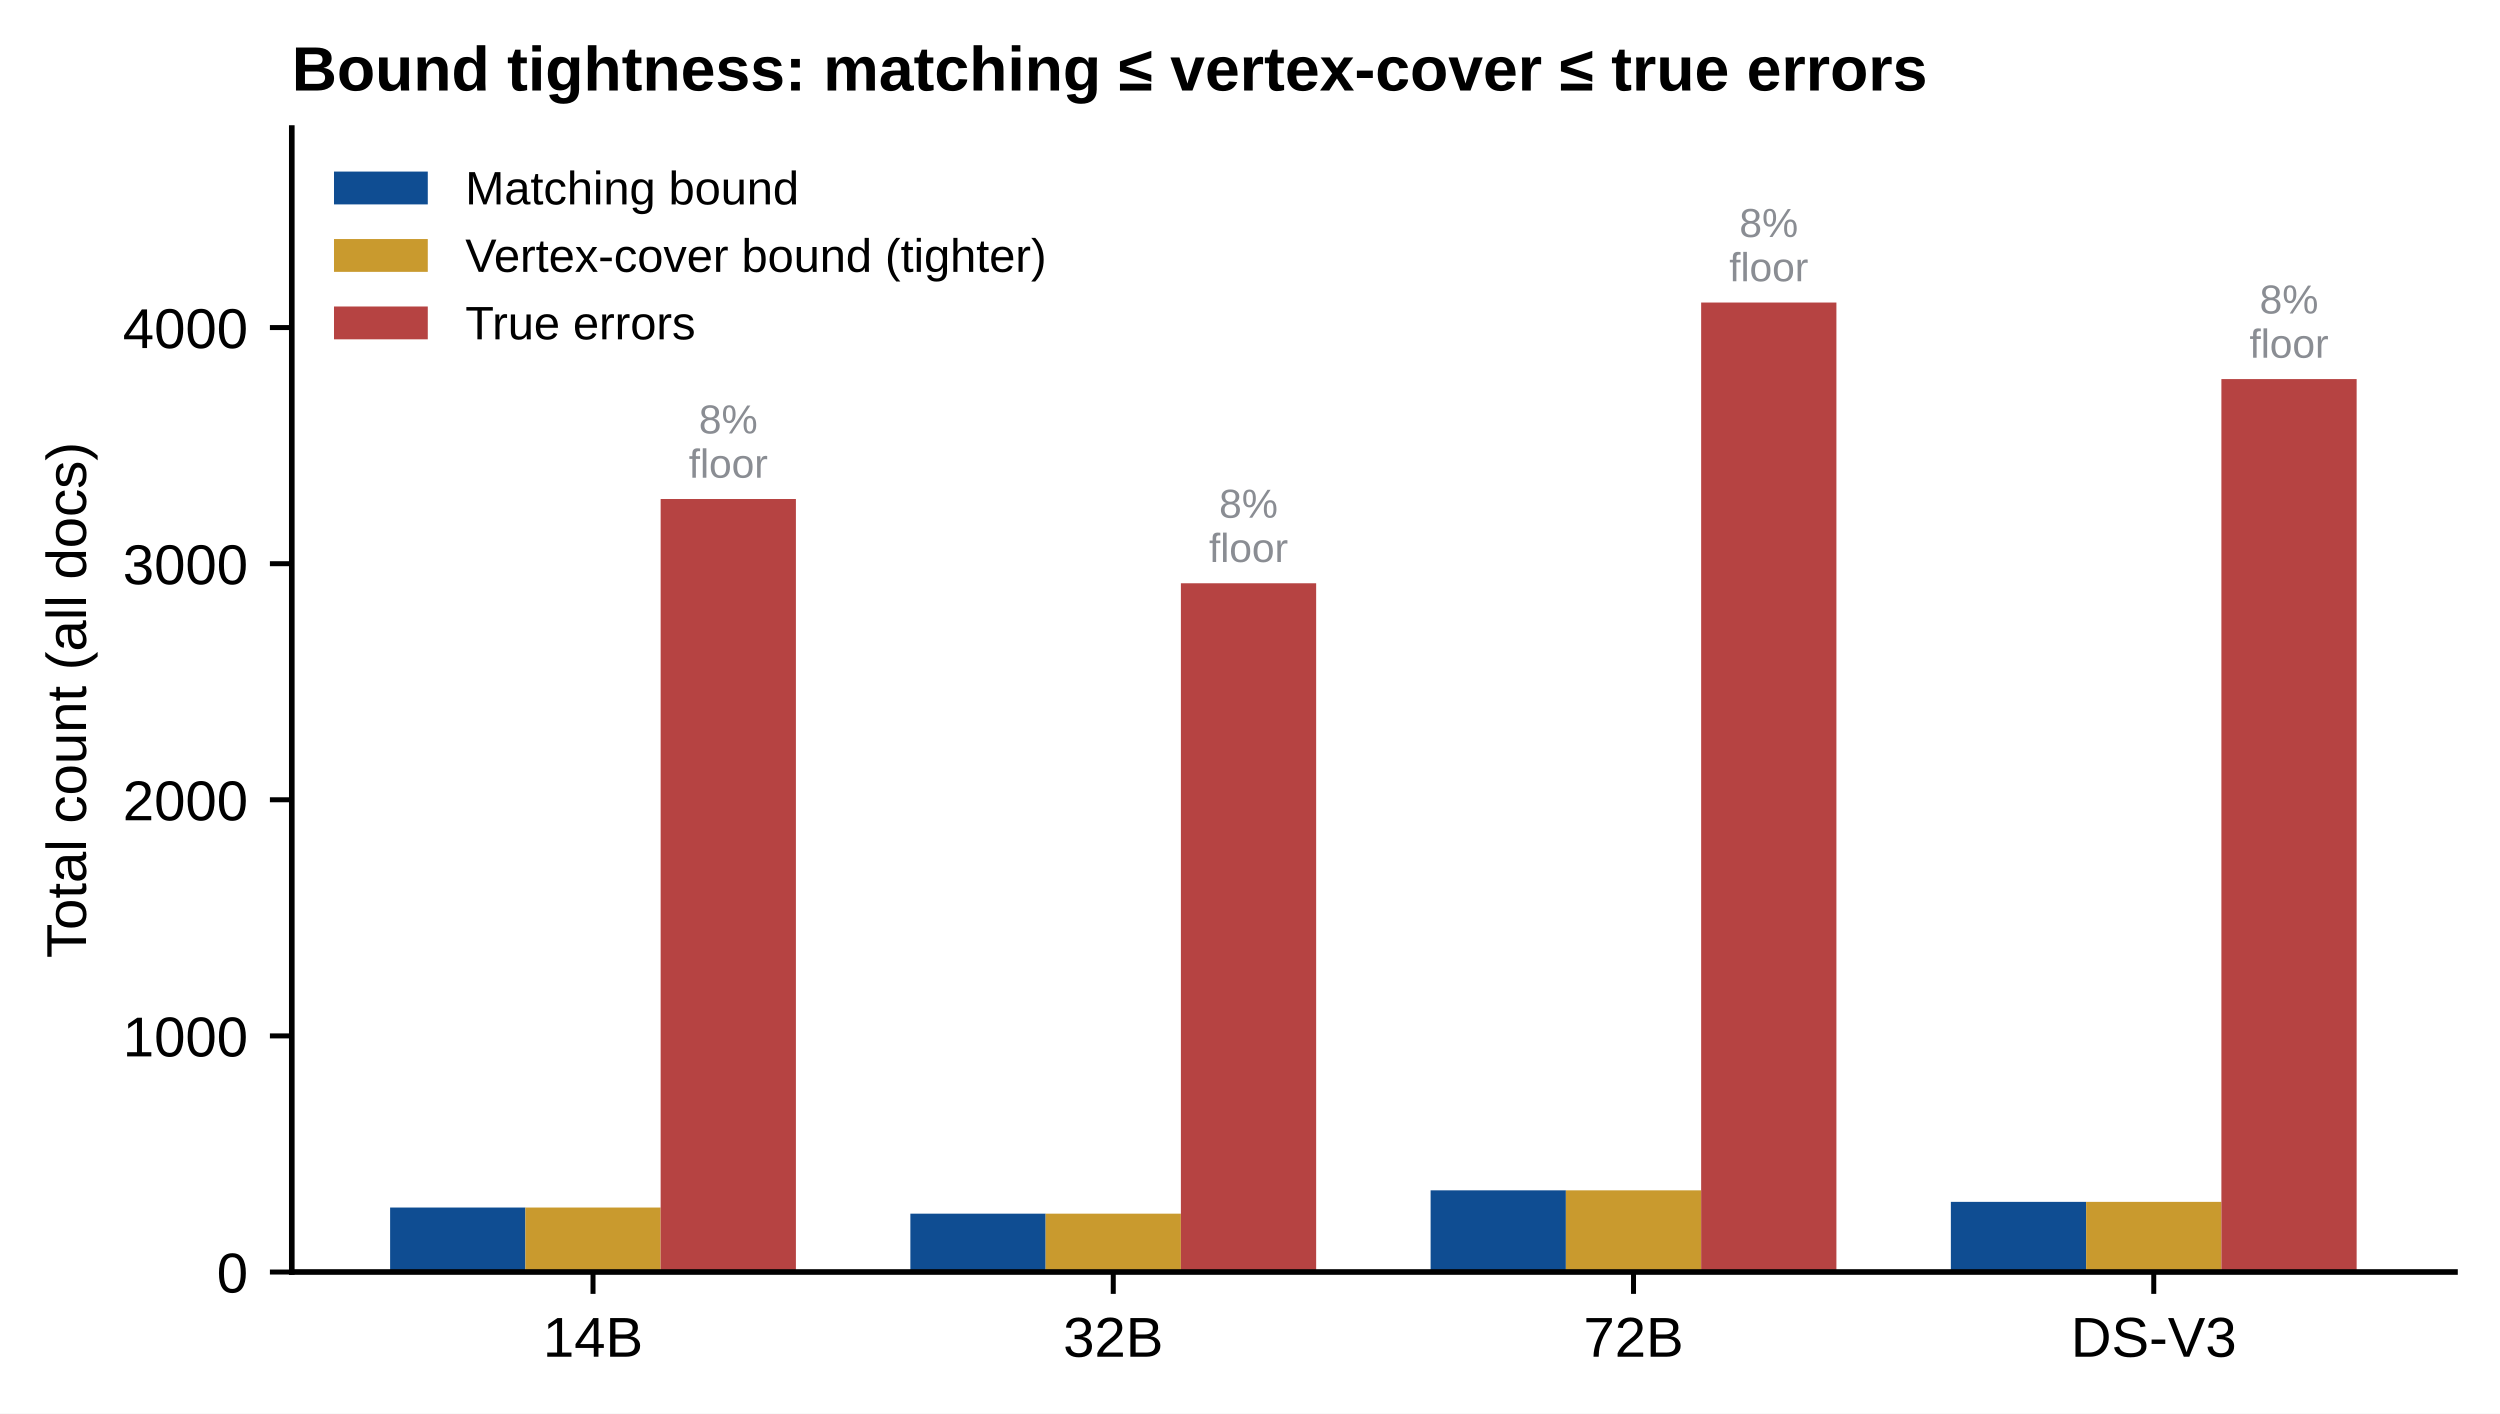
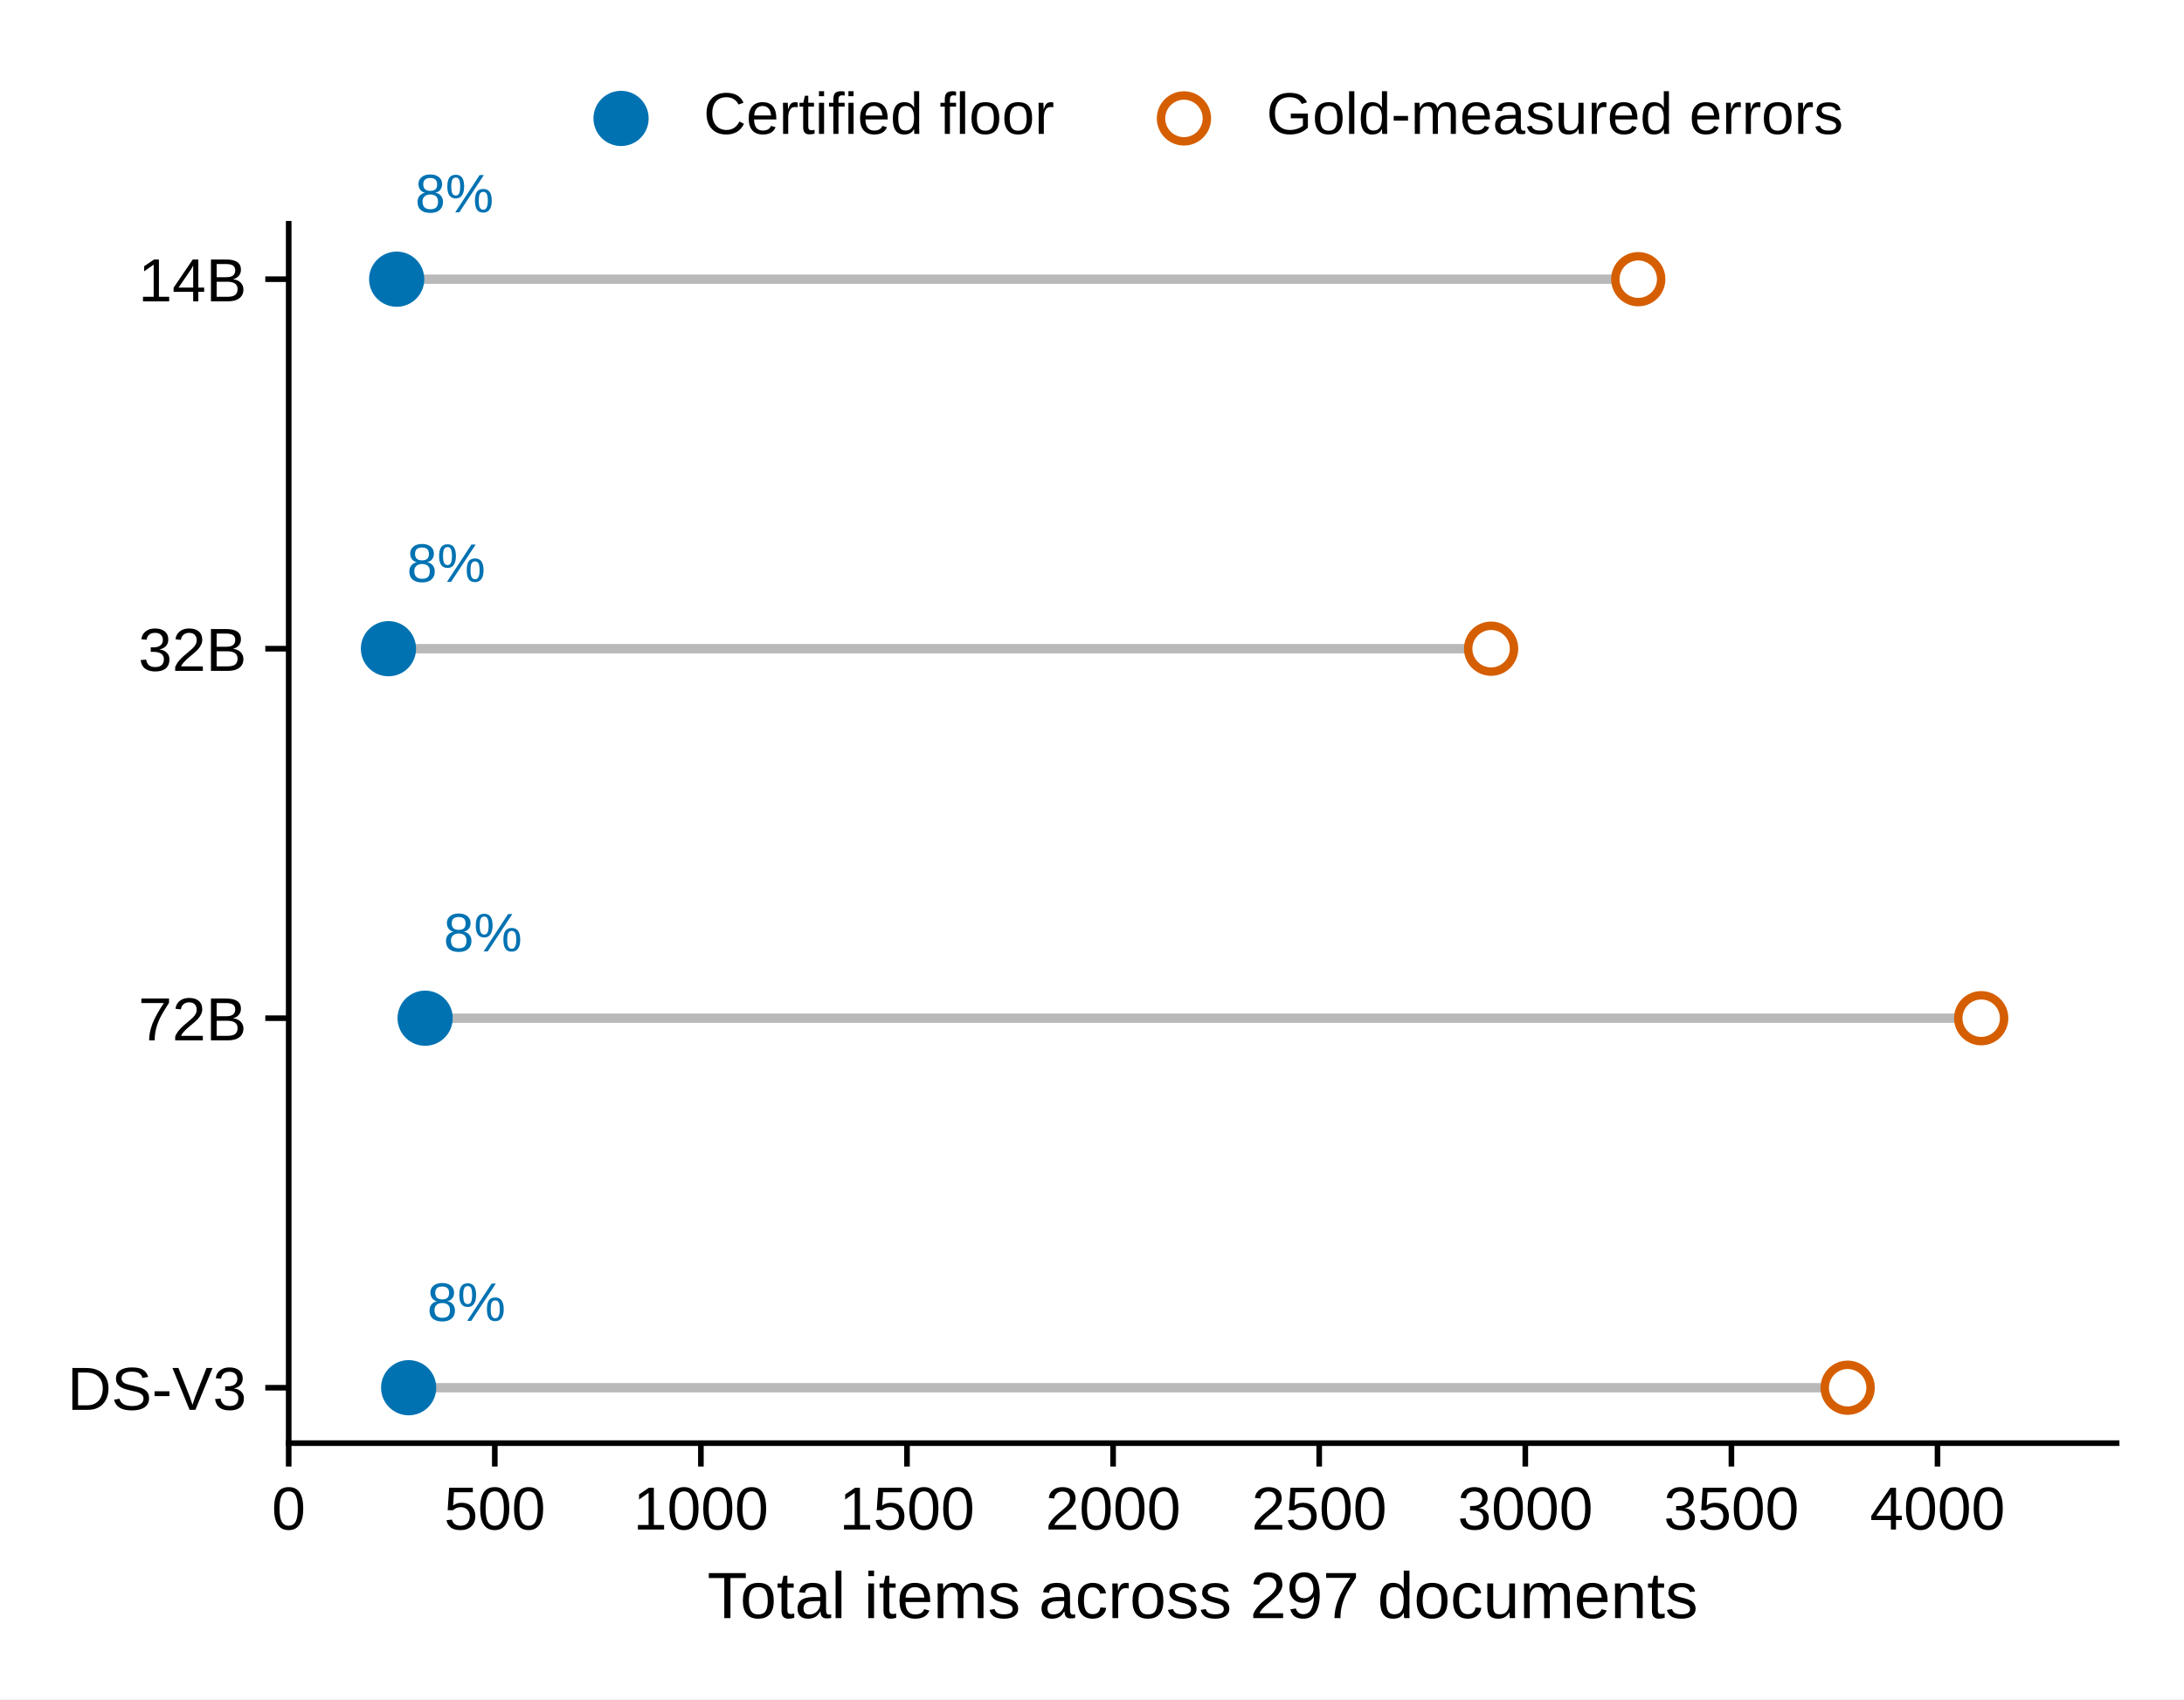
- <svg xmlns="http://www.w3.org/2000/svg" xmlns:xlink="http://www.w3.org/1999/xlink" width="399.826pt" height="226.079pt" viewBox="0 0 399.826 226.079" version="1.1">
+ <svg xmlns="http://www.w3.org/2000/svg" xmlns:xlink="http://www.w3.org/1999/xlink" width="233.345pt" height="181.562pt" viewBox="0 0 233.345 181.562" version="1.1">
  <defs>
    <style type="text/css">*{stroke-linejoin: round; stroke-linecap: butt}</style>
  </defs>
  <g id="figure_1">
    <g id="patch_1">
-       <path d="M 0 226.079  L 399.826 226.079  L 399.826 0  L 0 0  z " style="fill: #ffffff" />
+       <path d="M 0 181.562  L 233.345 181.562  L 233.345 0  L 0 0  z " style="fill: #ffffff" />
    </g>
    <g id="axes_1">
      <g id="patch_2">
-         <path d="M 46.666 203.432  L 392.626 203.432  L 392.626 20.48  L 46.666 20.48  z " style="fill: #ffffff" />
-       </g>
-       <g id="patch_3">
-         <path d="M 62.391 203.432  L 84.024 203.432  L 84.024 193.124  L 62.391 193.124  z " clip-path="url(#pa16689bd6f)" style="fill: #0f4d92" />
-       </g>
-       <g id="patch_4">
-         <path d="M 145.595 203.432  L 167.228 203.432  L 167.228 194.105  L 145.595 194.105  z " clip-path="url(#pa16689bd6f)" style="fill: #0f4d92" />
-       </g>
-       <g id="patch_5">
-         <path d="M 228.798 203.432  L 250.431 203.432  L 250.431 190.367  L 228.798 190.367  z " clip-path="url(#pa16689bd6f)" style="fill: #0f4d92" />
-       </g>
-       <g id="patch_6">
-         <path d="M 312.002 203.432  L 333.635 203.432  L 333.635 192.217  L 312.002 192.217  z " clip-path="url(#pa16689bd6f)" style="fill: #0f4d92" />
-       </g>
-       <g id="patch_7">
-         <path d="M 84.024 203.432  L 105.657 203.432  L 105.657 193.124  L 84.024 193.124  z " clip-path="url(#pa16689bd6f)" style="fill: #c99a2e" />
-       </g>
-       <g id="patch_8">
-         <path d="M 167.228 203.432  L 188.861 203.432  L 188.861 194.105  L 167.228 194.105  z " clip-path="url(#pa16689bd6f)" style="fill: #c99a2e" />
-       </g>
-       <g id="patch_9">
-         <path d="M 250.431 203.432  L 272.064 203.432  L 272.064 190.367  L 250.431 190.367  z " clip-path="url(#pa16689bd6f)" style="fill: #c99a2e" />
-       </g>
-       <g id="patch_10">
-         <path d="M 333.635 203.432  L 355.267 203.432  L 355.267 192.217  L 333.635 192.217  z " clip-path="url(#pa16689bd6f)" style="fill: #c99a2e" />
-       </g>
-       <g id="patch_11">
-         <path d="M 105.657 203.432  L 127.29 203.432  L 127.29 79.805  L 105.657 79.805  z " clip-path="url(#pa16689bd6f)" style="fill: #b64342" />
-       </g>
-       <g id="patch_12">
-         <path d="M 188.861 203.432  L 210.493 203.432  L 210.493 93.285  L 188.861 93.285  z " clip-path="url(#pa16689bd6f)" style="fill: #b64342" />
-       </g>
-       <g id="patch_13">
-         <path d="M 272.064 203.432  L 293.697 203.432  L 293.697 48.388  L 272.064 48.388  z " clip-path="url(#pa16689bd6f)" style="fill: #b64342" />
-       </g>
-       <g id="patch_14">
-         <path d="M 355.267 203.432  L 376.9 203.432  L 376.9 60.623  L 355.267 60.623  z " clip-path="url(#pa16689bd6f)" style="fill: #b64342" />
+         <path d="M 30.845 154.192  L 226.145 154.192  L 226.145 23.908  L 30.845 23.908  z " style="fill: #ffffff" />
+       </g>
+       <g id="line2d_1">
+         <path d="M 42.383 29.83  L 175.036 29.83  " clip-path="url(#p3fc56e5a8a)" style="fill: none; stroke: #b9b9b9; stroke-linecap: square" />
+       </g>
+       <g id="line2d_2">
+         <path d="M 41.503 69.31  L 159.313 69.31  " clip-path="url(#p3fc56e5a8a)" style="fill: none; stroke: #b9b9b9; stroke-linecap: square" />
+       </g>
+       <g id="line2d_3">
+         <path d="M 45.422 108.79  L 211.678 108.79  " clip-path="url(#p3fc56e5a8a)" style="fill: none; stroke: #b9b9b9; stroke-linecap: square" />
+       </g>
+       <g id="line2d_4">
+         <path d="M 43.661 148.27  L 197.409 148.27  " clip-path="url(#p3fc56e5a8a)" style="fill: none; stroke: #b9b9b9; stroke-linecap: square" />
      </g>
      <g id="matplotlib.axis_1">
        <g id="xtick_1">
-           <g id="line2d_1">
+           <g id="line2d_5">
            <defs>
-               <path id="m165e3d0fc3" d="M 0 0  L 0 3.5  " style="stroke: #000000; stroke-width: 0.8" />
+               <path id="m1c92b3fc30" d="M 0 0  L 0 2.5  " style="stroke: #000000; stroke-width: 0.6" />
            </defs>
            <g>
-               <use xlink:href="#m165e3d0fc3" x="94.841" y="203.432" style="stroke: #000000; stroke-width: 0.8" />
+               <use xlink:href="#m1c92b3fc30" x="30.845" y="154.192" style="stroke: #000000; stroke-width: 0.6" />
            </g>
          </g>
          <g id="text_1">
-             <text style="font-size: 9px; font-family: 'Arial', 'DejaVu Sans', 'Liberation Sans', sans-serif; text-anchor: middle" x="94.841" y="216.985" transform="rotate(-0 94.84064 216.9845)">14B</text>
+             <text style="font-size: 6.5px; font-family: 'Arial', 'DejaVu Sans', 'Liberation Sans', sans-serif; text-anchor: middle" x="30.845" y="163.424" transform="rotate(-0 30.84453 163.4243)">0</text>
          </g>
        </g>
        <g id="xtick_2">
-           <g id="line2d_2">
-             <g>
-               <use xlink:href="#m165e3d0fc3" x="178.044" y="203.432" style="stroke: #000000; stroke-width: 0.8" />
+           <g id="line2d_6">
+             <g>
+               <use xlink:href="#m1c92b3fc30" x="52.865" y="154.192" style="stroke: #000000; stroke-width: 0.6" />
            </g>
          </g>
          <g id="text_2">
-             <text style="font-size: 9px; font-family: 'Arial', 'DejaVu Sans', 'Liberation Sans', sans-serif; text-anchor: middle" x="178.044" y="216.985" transform="rotate(-0 178.0441 216.9845)">32B</text>
+             <text style="font-size: 6.5px; font-family: 'Arial', 'DejaVu Sans', 'Liberation Sans', sans-serif; text-anchor: middle" x="52.865" y="163.424" transform="rotate(-0 52.86515 163.4243)">500</text>
          </g>
        </g>
        <g id="xtick_3">
-           <g id="line2d_3">
-             <g>
-               <use xlink:href="#m165e3d0fc3" x="261.248" y="203.432" style="stroke: #000000; stroke-width: 0.8" />
+           <g id="line2d_7">
+             <g>
+               <use xlink:href="#m1c92b3fc30" x="74.886" y="154.192" style="stroke: #000000; stroke-width: 0.6" />
            </g>
          </g>
          <g id="text_3">
-             <text style="font-size: 9px; font-family: 'Arial', 'DejaVu Sans', 'Liberation Sans', sans-serif; text-anchor: middle" x="261.248" y="216.985" transform="rotate(-0 261.2476 216.9845)">72B</text>
+             <text style="font-size: 6.5px; font-family: 'Arial', 'DejaVu Sans', 'Liberation Sans', sans-serif; text-anchor: middle" x="74.886" y="163.424" transform="rotate(-0 74.88577 163.4243)">1000</text>
          </g>
        </g>
        <g id="xtick_4">
-           <g id="line2d_4">
-             <g>
-               <use xlink:href="#m165e3d0fc3" x="344.451" y="203.432" style="stroke: #000000; stroke-width: 0.8" />
+           <g id="line2d_8">
+             <g>
+               <use xlink:href="#m1c92b3fc30" x="96.906" y="154.192" style="stroke: #000000; stroke-width: 0.6" />
            </g>
          </g>
          <g id="text_4">
-             <text style="font-size: 9px; font-family: 'Arial', 'DejaVu Sans', 'Liberation Sans', sans-serif; text-anchor: middle" x="344.451" y="216.985" transform="rotate(-0 344.451 216.9845)">DS-V3</text>
-           </g>
+             <text style="font-size: 6.5px; font-family: 'Arial', 'DejaVu Sans', 'Liberation Sans', sans-serif; text-anchor: middle" x="96.906" y="163.424" transform="rotate(-0 96.90639 163.4243)">1500</text>
+           </g>
+         </g>
+         <g id="xtick_5">
+           <g id="line2d_9">
+             <g>
+               <use xlink:href="#m1c92b3fc30" x="118.927" y="154.192" style="stroke: #000000; stroke-width: 0.6" />
+             </g>
+           </g>
+           <g id="text_5">
+             <text style="font-size: 6.5px; font-family: 'Arial', 'DejaVu Sans', 'Liberation Sans', sans-serif; text-anchor: middle" x="118.927" y="163.424" transform="rotate(-0 118.927 163.4243)">2000</text>
+           </g>
+         </g>
+         <g id="xtick_6">
+           <g id="line2d_10">
+             <g>
+               <use xlink:href="#m1c92b3fc30" x="140.948" y="154.192" style="stroke: #000000; stroke-width: 0.6" />
+             </g>
+           </g>
+           <g id="text_6">
+             <text style="font-size: 6.5px; font-family: 'Arial', 'DejaVu Sans', 'Liberation Sans', sans-serif; text-anchor: middle" x="140.948" y="163.424" transform="rotate(-0 140.9476 163.4243)">2500</text>
+           </g>
+         </g>
+         <g id="xtick_7">
+           <g id="line2d_11">
+             <g>
+               <use xlink:href="#m1c92b3fc30" x="162.968" y="154.192" style="stroke: #000000; stroke-width: 0.6" />
+             </g>
+           </g>
+           <g id="text_7">
+             <text style="font-size: 6.5px; font-family: 'Arial', 'DejaVu Sans', 'Liberation Sans', sans-serif; text-anchor: middle" x="162.968" y="163.424" transform="rotate(-0 162.9683 163.4243)">3000</text>
+           </g>
+         </g>
+         <g id="xtick_8">
+           <g id="line2d_12">
+             <g>
+               <use xlink:href="#m1c92b3fc30" x="184.989" y="154.192" style="stroke: #000000; stroke-width: 0.6" />
+             </g>
+           </g>
+           <g id="text_8">
+             <text style="font-size: 6.5px; font-family: 'Arial', 'DejaVu Sans', 'Liberation Sans', sans-serif; text-anchor: middle" x="184.989" y="163.424" transform="rotate(-0 184.9889 163.4243)">3500</text>
+           </g>
+         </g>
+         <g id="xtick_9">
+           <g id="line2d_13">
+             <g>
+               <use xlink:href="#m1c92b3fc30" x="207.009" y="154.192" style="stroke: #000000; stroke-width: 0.6" />
+             </g>
+           </g>
+           <g id="text_9">
+             <text style="font-size: 6.5px; font-family: 'Arial', 'DejaVu Sans', 'Liberation Sans', sans-serif; text-anchor: middle" x="207.009" y="163.424" transform="rotate(-0 207.0095 163.4243)">4000</text>
+           </g>
+         </g>
+         <g id="text_10">
+           <text style="font-size: 7px; font-family: 'Arial', 'DejaVu Sans', 'Liberation Sans', sans-serif; text-anchor: middle" x="128.495" y="172.888" transform="rotate(-0 128.4945 172.8884)">Total items across 297 documents</text>
        </g>
      </g>
      <g id="matplotlib.axis_2">
        <g id="ytick_1">
-           <g id="line2d_5">
+           <g id="line2d_14">
            <defs>
-               <path id="meabcfc2e4c" d="M 0 0  L -3.5 0  " style="stroke: #000000; stroke-width: 0.8" />
+               <path id="mc1b24272bd" d="M 0 0  L -2.5 0  " style="stroke: #000000; stroke-width: 0.6" />
            </defs>
            <g>
-               <use xlink:href="#meabcfc2e4c" x="46.666" y="203.432" style="stroke: #000000; stroke-width: 0.8" />
-             </g>
-           </g>
-           <g id="text_5">
-             <text style="font-size: 9px; font-family: 'Arial', 'DejaVu Sans', 'Liberation Sans', sans-serif; text-anchor: end" x="39.666" y="206.708" transform="rotate(-0 39.66584 206.7084)">0</text>
+               <use xlink:href="#mc1b24272bd" x="30.845" y="29.83" style="stroke: #000000; stroke-width: 0.6" />
+             </g>
+           </g>
+           <g id="text_11">
+             <text style="font-size: 6.5px; font-family: 'Arial', 'DejaVu Sans', 'Liberation Sans', sans-serif; text-anchor: end" x="26.345" y="32.196" transform="rotate(-0 26.34453 32.19617)">14B</text>
          </g>
        </g>
        <g id="ytick_2">
-           <g id="line2d_6">
-             <g>
-               <use xlink:href="#meabcfc2e4c" x="46.666" y="165.672" style="stroke: #000000; stroke-width: 0.8" />
-             </g>
-           </g>
-           <g id="text_6">
-             <text style="font-size: 9px; font-family: 'Arial', 'DejaVu Sans', 'Liberation Sans', sans-serif; text-anchor: end" x="39.666" y="168.948" transform="rotate(-0 39.66584 168.948)">1000</text>
+           <g id="line2d_15">
+             <g>
+               <use xlink:href="#mc1b24272bd" x="30.845" y="69.31" style="stroke: #000000; stroke-width: 0.6" />
+             </g>
+           </g>
+           <g id="text_12">
+             <text style="font-size: 6.5px; font-family: 'Arial', 'DejaVu Sans', 'Liberation Sans', sans-serif; text-anchor: end" x="26.345" y="71.676" transform="rotate(-0 26.34453 71.67617)">32B</text>
          </g>
        </g>
        <g id="ytick_3">
-           <g id="line2d_7">
-             <g>
-               <use xlink:href="#meabcfc2e4c" x="46.666" y="127.912" style="stroke: #000000; stroke-width: 0.8" />
-             </g>
-           </g>
-           <g id="text_7">
-             <text style="font-size: 9px; font-family: 'Arial', 'DejaVu Sans', 'Liberation Sans', sans-serif; text-anchor: end" x="39.666" y="131.188" transform="rotate(-0 39.66584 131.1877)">2000</text>
+           <g id="line2d_16">
+             <g>
+               <use xlink:href="#mc1b24272bd" x="30.845" y="108.79" style="stroke: #000000; stroke-width: 0.6" />
+             </g>
+           </g>
+           <g id="text_13">
+             <text style="font-size: 6.5px; font-family: 'Arial', 'DejaVu Sans', 'Liberation Sans', sans-serif; text-anchor: end" x="26.345" y="111.156" transform="rotate(-0 26.34453 111.1562)">72B</text>
          </g>
        </g>
        <g id="ytick_4">
-           <g id="line2d_8">
-             <g>
-               <use xlink:href="#meabcfc2e4c" x="46.666" y="90.151" style="stroke: #000000; stroke-width: 0.8" />
-             </g>
-           </g>
-           <g id="text_8">
-             <text style="font-size: 9px; font-family: 'Arial', 'DejaVu Sans', 'Liberation Sans', sans-serif; text-anchor: end" x="39.666" y="93.427" transform="rotate(-0 39.66584 93.4273)">3000</text>
-           </g>
-         </g>
-         <g id="ytick_5">
-           <g id="line2d_9">
-             <g>
-               <use xlink:href="#meabcfc2e4c" x="46.666" y="52.391" style="stroke: #000000; stroke-width: 0.8" />
-             </g>
-           </g>
-           <g id="text_9">
-             <text style="font-size: 9px; font-family: 'Arial', 'DejaVu Sans', 'Liberation Sans', sans-serif; text-anchor: end" x="39.666" y="55.667" transform="rotate(-0 39.66584 55.66693)">4000</text>
-           </g>
-         </g>
-         <g id="text_10">
-           <text style="font-size: 9px; font-family: 'Arial', 'DejaVu Sans', 'Liberation Sans', sans-serif; text-anchor: middle" x="13.752" y="111.956" transform="rotate(-90 13.75225 111.9563)">Total count (all docs)</text>
-         </g>
-       </g>
-       <g id="patch_15">
-         <path d="M 46.666 203.432  L 46.666 20.48  " style="fill: none; stroke: #000000; stroke-width: 0.9; stroke-linejoin: miter; stroke-linecap: square" />
-       </g>
-       <g id="patch_16">
-         <path d="M 46.666 203.432  L 392.626 203.432  " style="fill: none; stroke: #000000; stroke-width: 0.9; stroke-linejoin: miter; stroke-linecap: square" />
-       </g>
-       <g id="text_11">
-         <text style="font-size: 6.5px; font-family: 'Arial', 'DejaVu Sans', 'Liberation Sans', sans-serif; fill: #8a8d93" transform="translate(111.7763 69.32483)">8%</text>
-         <text style="font-size: 6.5px; font-family: 'Arial', 'DejaVu Sans', 'Liberation Sans', sans-serif; fill: #8a8d93" transform="translate(110.1518 76.39929)">floor</text>
-       </g>
-       <g id="text_12">
-         <text style="font-size: 6.5px; font-family: 'Arial', 'DejaVu Sans', 'Liberation Sans', sans-serif; fill: #8a8d93" transform="translate(194.9797 82.80528)">8%</text>
-         <text style="font-size: 6.5px; font-family: 'Arial', 'DejaVu Sans', 'Liberation Sans', sans-serif; fill: #8a8d93" transform="translate(193.3553 89.87974)">floor</text>
-       </g>
-       <g id="text_13">
-         <text style="font-size: 6.5px; font-family: 'Arial', 'DejaVu Sans', 'Liberation Sans', sans-serif; fill: #8a8d93" transform="translate(278.1832 37.9082)">8%</text>
-         <text style="font-size: 6.5px; font-family: 'Arial', 'DejaVu Sans', 'Liberation Sans', sans-serif; fill: #8a8d93" transform="translate(276.5587 44.98266)">floor</text>
-       </g>
-       <g id="text_14">
-         <text style="font-size: 6.5px; font-family: 'Arial', 'DejaVu Sans', 'Liberation Sans', sans-serif; fill: #8a8d93" transform="translate(361.3867 50.14256)">8%</text>
-         <text style="font-size: 6.5px; font-family: 'Arial', 'DejaVu Sans', 'Liberation Sans', sans-serif; fill: #8a8d93" transform="translate(359.7622 57.21702)">floor</text>
+           <g id="line2d_17">
+             <g>
+               <use xlink:href="#mc1b24272bd" x="30.845" y="148.27" style="stroke: #000000; stroke-width: 0.6" />
+             </g>
+           </g>
+           <g id="text_14">
+             <text style="font-size: 6.5px; font-family: 'Arial', 'DejaVu Sans', 'Liberation Sans', sans-serif; text-anchor: end" x="26.345" y="150.636" transform="rotate(-0 26.34453 150.6362)">DS-V3</text>
+           </g>
+         </g>
+       </g>
+       <g id="PathCollection_1">
+         <defs>
+           <path id="m610c5d165a" d="M 0 2.449  C 0.65 2.449 1.273 2.191 1.732 1.732  C 2.191 1.273 2.449 0.65 2.449 0  C 2.449 -0.65 2.191 -1.273 1.732 -1.732  C 1.273 -2.191 0.65 -2.449 0 -2.449  C -0.65 -2.449 -1.273 -2.191 -1.732 -1.732  C -2.191 -1.273 -2.449 -0.65 -2.449 0  C -2.449 0.65 -2.191 1.273 -1.732 1.732  C -1.273 2.191 -0.65 2.449 0 2.449  z " style="stroke: #0072b2" />
+         </defs>
+         <g clip-path="url(#p3fc56e5a8a)">
+           <use xlink:href="#m610c5d165a" x="42.383" y="29.83" style="fill: #0072b2; stroke: #0072b2" />
+           <use xlink:href="#m610c5d165a" x="41.503" y="69.31" style="fill: #0072b2; stroke: #0072b2" />
+           <use xlink:href="#m610c5d165a" x="45.422" y="108.79" style="fill: #0072b2; stroke: #0072b2" />
+           <use xlink:href="#m610c5d165a" x="43.661" y="148.27" style="fill: #0072b2; stroke: #0072b2" />
+         </g>
+       </g>
+       <g id="PathCollection_2">
+         <defs>
+           <path id="m8f858f69ad" d="M 0 2.449  C 0.65 2.449 1.273 2.191 1.732 1.732  C 2.191 1.273 2.449 0.65 2.449 0  C 2.449 -0.65 2.191 -1.273 1.732 -1.732  C 1.273 -2.191 0.65 -2.449 0 -2.449  C -0.65 -2.449 -1.273 -2.191 -1.732 -1.732  C -2.191 -1.273 -2.449 -0.65 -2.449 0  C -2.449 0.65 -2.191 1.273 -1.732 1.732  C -1.273 2.191 -0.65 2.449 0 2.449  z " style="stroke: #d55e00; stroke-width: 0.9" />
+         </defs>
+         <g clip-path="url(#p3fc56e5a8a)">
+           <use xlink:href="#m8f858f69ad" x="175.036" y="29.83" style="fill: #ffffff; stroke: #d55e00; stroke-width: 0.9" />
+           <use xlink:href="#m8f858f69ad" x="159.313" y="69.31" style="fill: #ffffff; stroke: #d55e00; stroke-width: 0.9" />
+           <use xlink:href="#m8f858f69ad" x="211.678" y="108.79" style="fill: #ffffff; stroke: #d55e00; stroke-width: 0.9" />
+           <use xlink:href="#m8f858f69ad" x="197.409" y="148.27" style="fill: #ffffff; stroke: #d55e00; stroke-width: 0.9" />
+         </g>
+       </g>
+       <g id="patch_3">
+         <path d="M 30.845 154.192  L 30.845 23.908  " style="fill: none; stroke: #000000; stroke-width: 0.6; stroke-linejoin: miter; stroke-linecap: square" />
+       </g>
+       <g id="patch_4">
+         <path d="M 30.845 154.192  L 226.145 154.192  " style="fill: none; stroke: #000000; stroke-width: 0.6; stroke-linejoin: miter; stroke-linecap: square" />
      </g>
      <g id="text_15">
-         <text style="font-weight: 700; font-size: 10px; font-family: 'Arial', 'DejaVu Sans', 'Liberation Sans', sans-serif; text-anchor: start" x="46.666" y="14.48" transform="rotate(-0 46.66584 14.48027)">Bound tightness: matching ≤ vertex-cover ≤ true errors</text>
+         <text style="font-size: 5.8px; font-family: 'Arial', 'DejaVu Sans', 'Liberation Sans', sans-serif; text-anchor: start; fill: #0072b2" x="44.365" y="22.687" transform="rotate(-0 44.36519 22.68748)">8%</text>
+       </g>
+       <g id="text_16">
+         <text style="font-size: 5.8px; font-family: 'Arial', 'DejaVu Sans', 'Liberation Sans', sans-serif; text-anchor: start; fill: #0072b2" x="43.484" y="62.167" transform="rotate(-0 43.48437 62.16748)">8%</text>
+       </g>
+       <g id="text_17">
+         <text style="font-size: 5.8px; font-family: 'Arial', 'DejaVu Sans', 'Liberation Sans', sans-serif; text-anchor: start; fill: #0072b2" x="47.404" y="101.647" transform="rotate(-0 47.40404 101.6475)">8%</text>
+       </g>
+       <g id="text_18">
+         <text style="font-size: 5.8px; font-family: 'Arial', 'DejaVu Sans', 'Liberation Sans', sans-serif; text-anchor: start; fill: #0072b2" x="45.642" y="141.127" transform="rotate(-0 45.64239 141.1275)">8%</text>
      </g>
      <g id="legend_1">
-         <g id="patch_17">
-           <path d="M 53.416 32.69  L 68.416 32.69  L 68.416 27.44  L 53.416 27.44  z " style="fill: #0f4d92" />
-         </g>
-         <g id="text_16">
-           <text style="font-size: 7.5px; font-family: 'Arial', 'DejaVu Sans', 'Liberation Sans', sans-serif; text-anchor: start" x="74.416" y="32.69" transform="rotate(-0 74.41584 32.69048)">Matching bound</text>
-         </g>
-         <g id="patch_18">
-           <path d="M 53.416 43.479  L 68.416 43.479  L 68.416 38.229  L 53.416 38.229  z " style="fill: #c99a2e" />
-         </g>
-         <g id="text_17">
-           <text style="font-size: 7.5px; font-family: 'Arial', 'DejaVu Sans', 'Liberation Sans', sans-serif; text-anchor: start" x="74.416" y="43.479" transform="rotate(-0 74.41584 43.4792)">Vertex-cover bound (tighter)</text>
-         </g>
-         <g id="patch_19">
-           <path d="M 53.416 54.268  L 68.416 54.268  L 68.416 49.018  L 53.416 49.018  z " style="fill: #b64342" />
-         </g>
-         <g id="text_18">
-           <text style="font-size: 7.5px; font-family: 'Arial', 'DejaVu Sans', 'Liberation Sans', sans-serif; text-anchor: start" x="74.416" y="54.268" transform="rotate(-0 74.41584 54.26792)">True errors</text>
+         <g id="PathCollection_3">
+           <g>
+             <use xlink:href="#m610c5d165a" x="66.355" y="12.653" style="fill: #0072b2; stroke: #0072b2" />
+           </g>
+         </g>
+         <g id="text_19">
+           <text style="font-size: 6.3px; font-family: 'Arial', 'DejaVu Sans', 'Liberation Sans', sans-serif; text-anchor: start" x="75.175" y="14.307" transform="rotate(-0 75.17488 14.30657)">Certified floor</text>
+         </g>
+         <g id="PathCollection_4">
+           <g>
+             <use xlink:href="#m8f858f69ad" x="126.497" y="12.653" style="fill: #ffffff; stroke: #d55e00; stroke-width: 0.9" />
+           </g>
+         </g>
+         <g id="text_20">
+           <text style="font-size: 6.3px; font-family: 'Arial', 'DejaVu Sans', 'Liberation Sans', sans-serif; text-anchor: start" x="135.317" y="14.307" transform="rotate(-0 135.3172 14.30657)">Gold-measured errors</text>
        </g>
      </g>
    </g>
  </g>
  <defs>
-     <clipPath id="pa16689bd6f">
-       <rect x="46.666" y="20.48" width="345.96" height="182.952" />
+     <clipPath id="p3fc56e5a8a">
+       <rect x="30.845" y="23.908" width="195.3" height="130.284" />
    </clipPath>
  </defs>
</svg>
